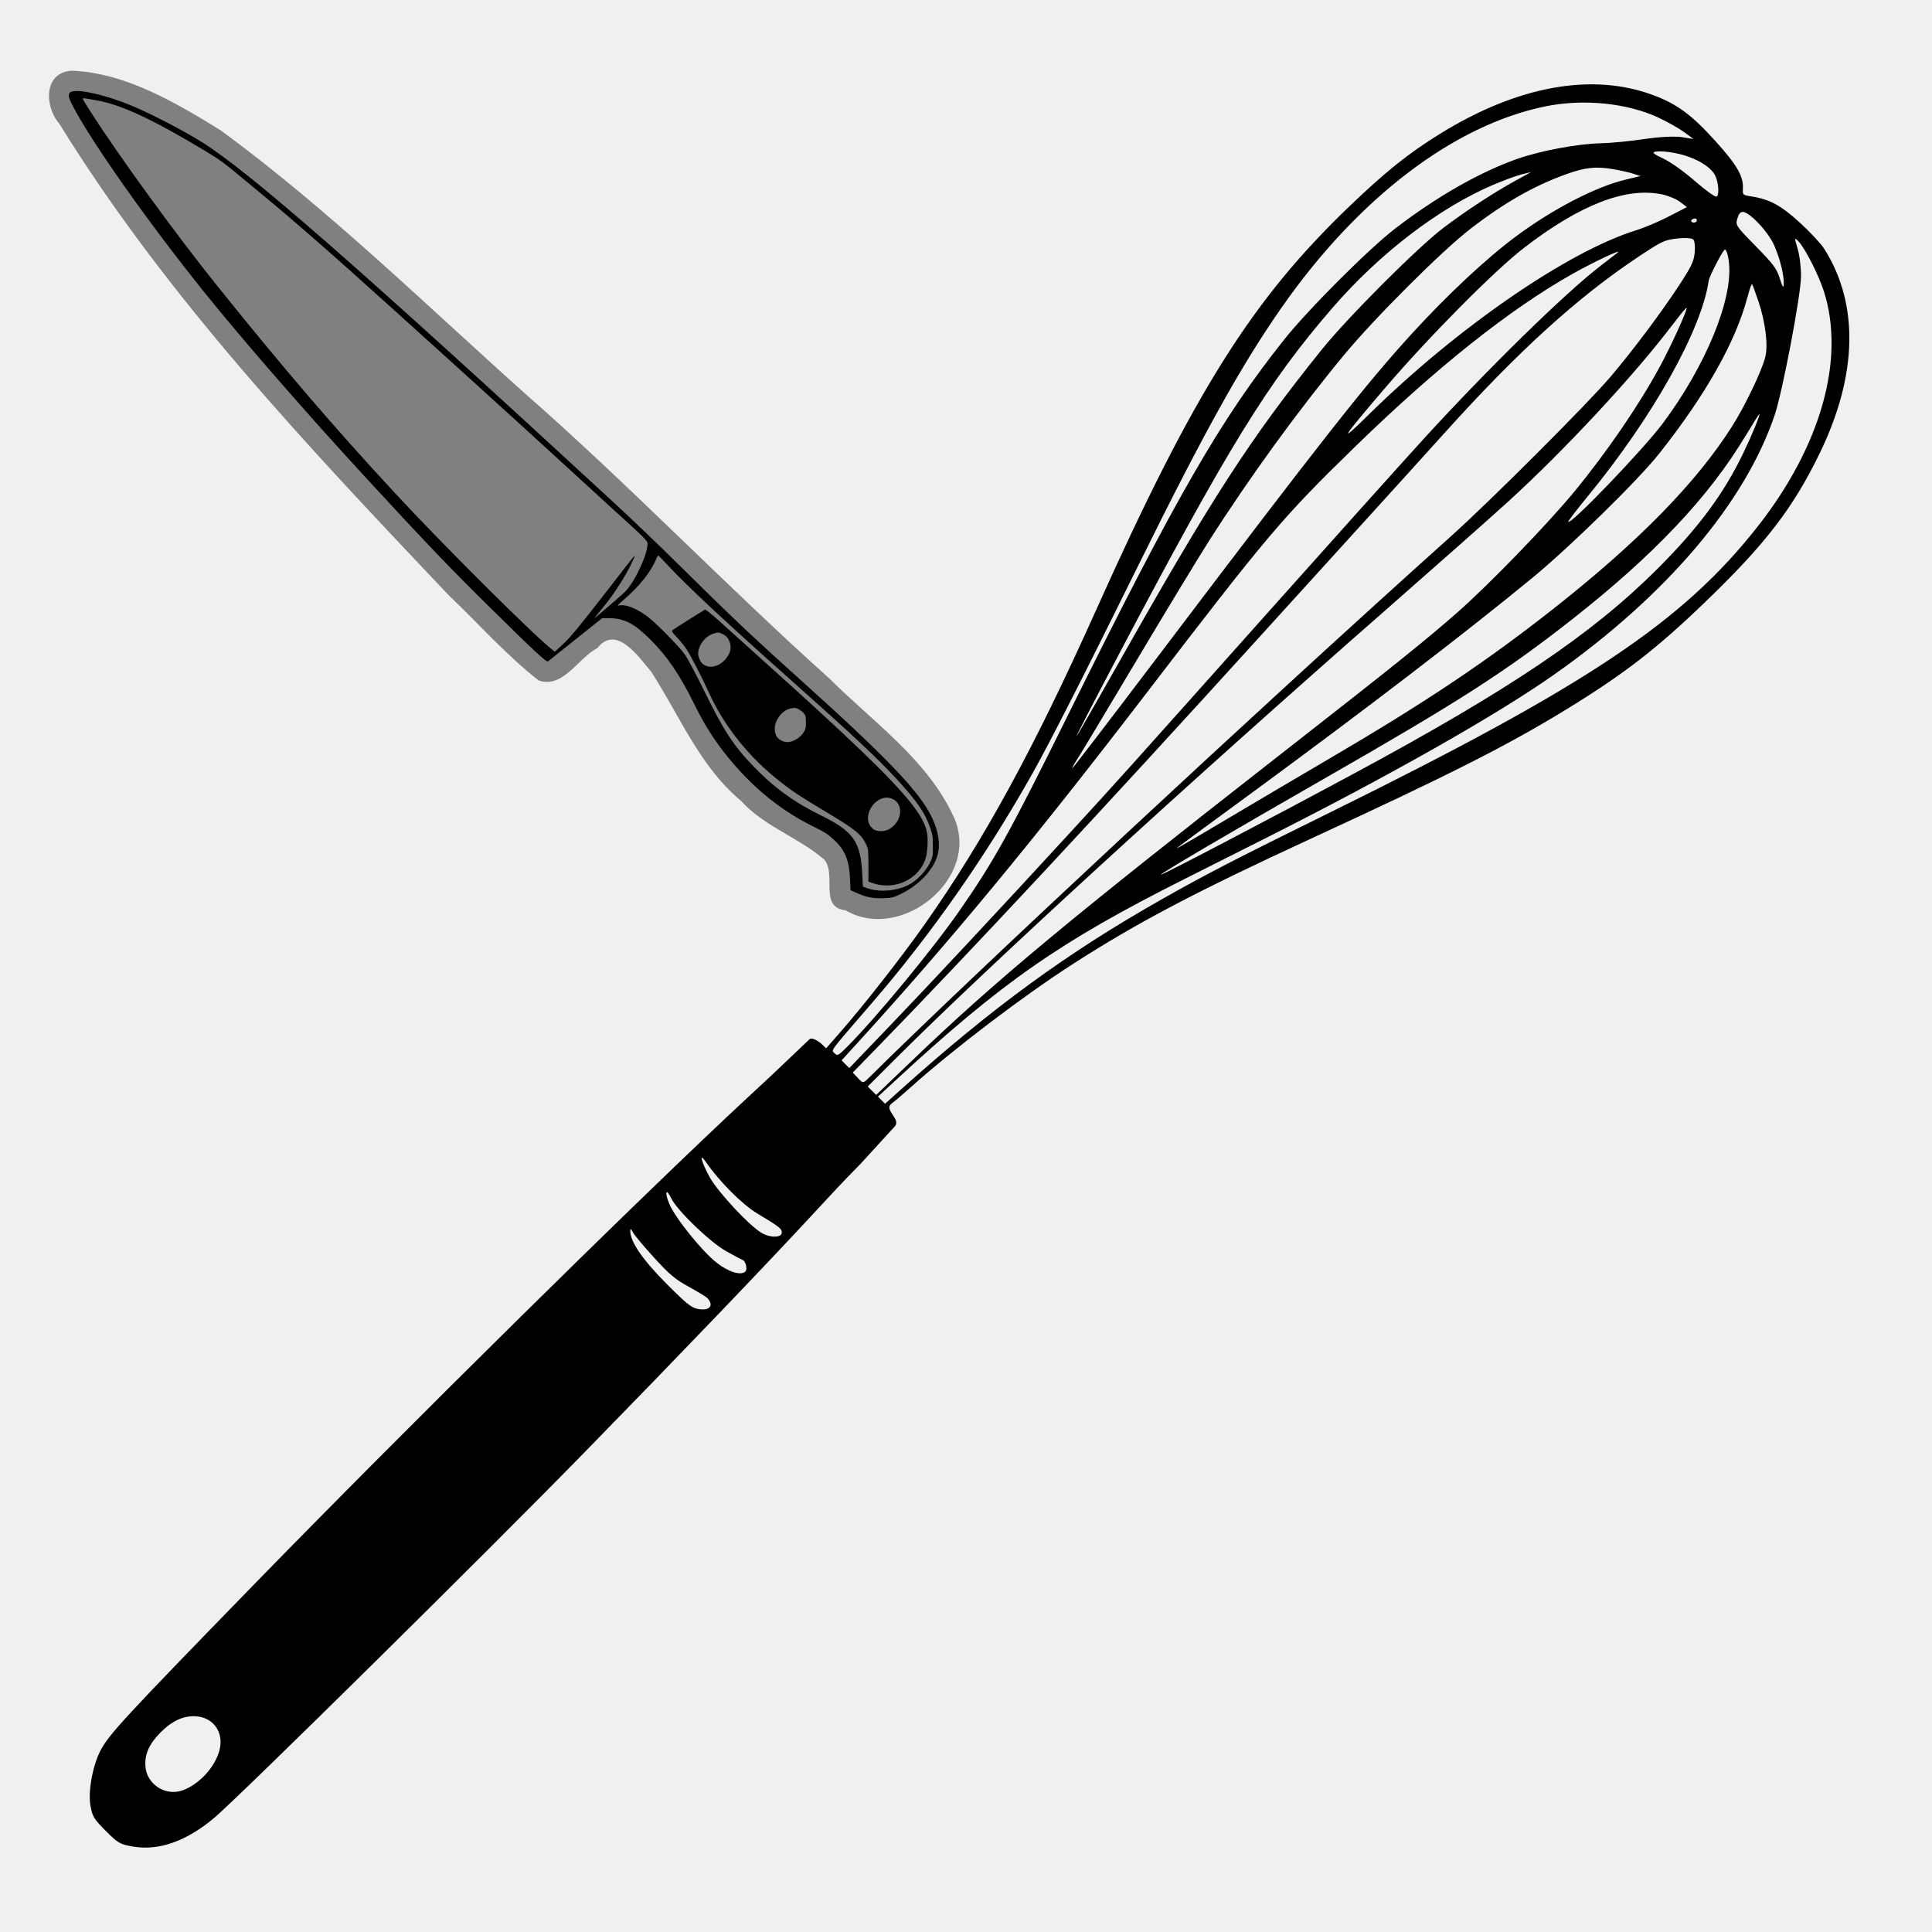
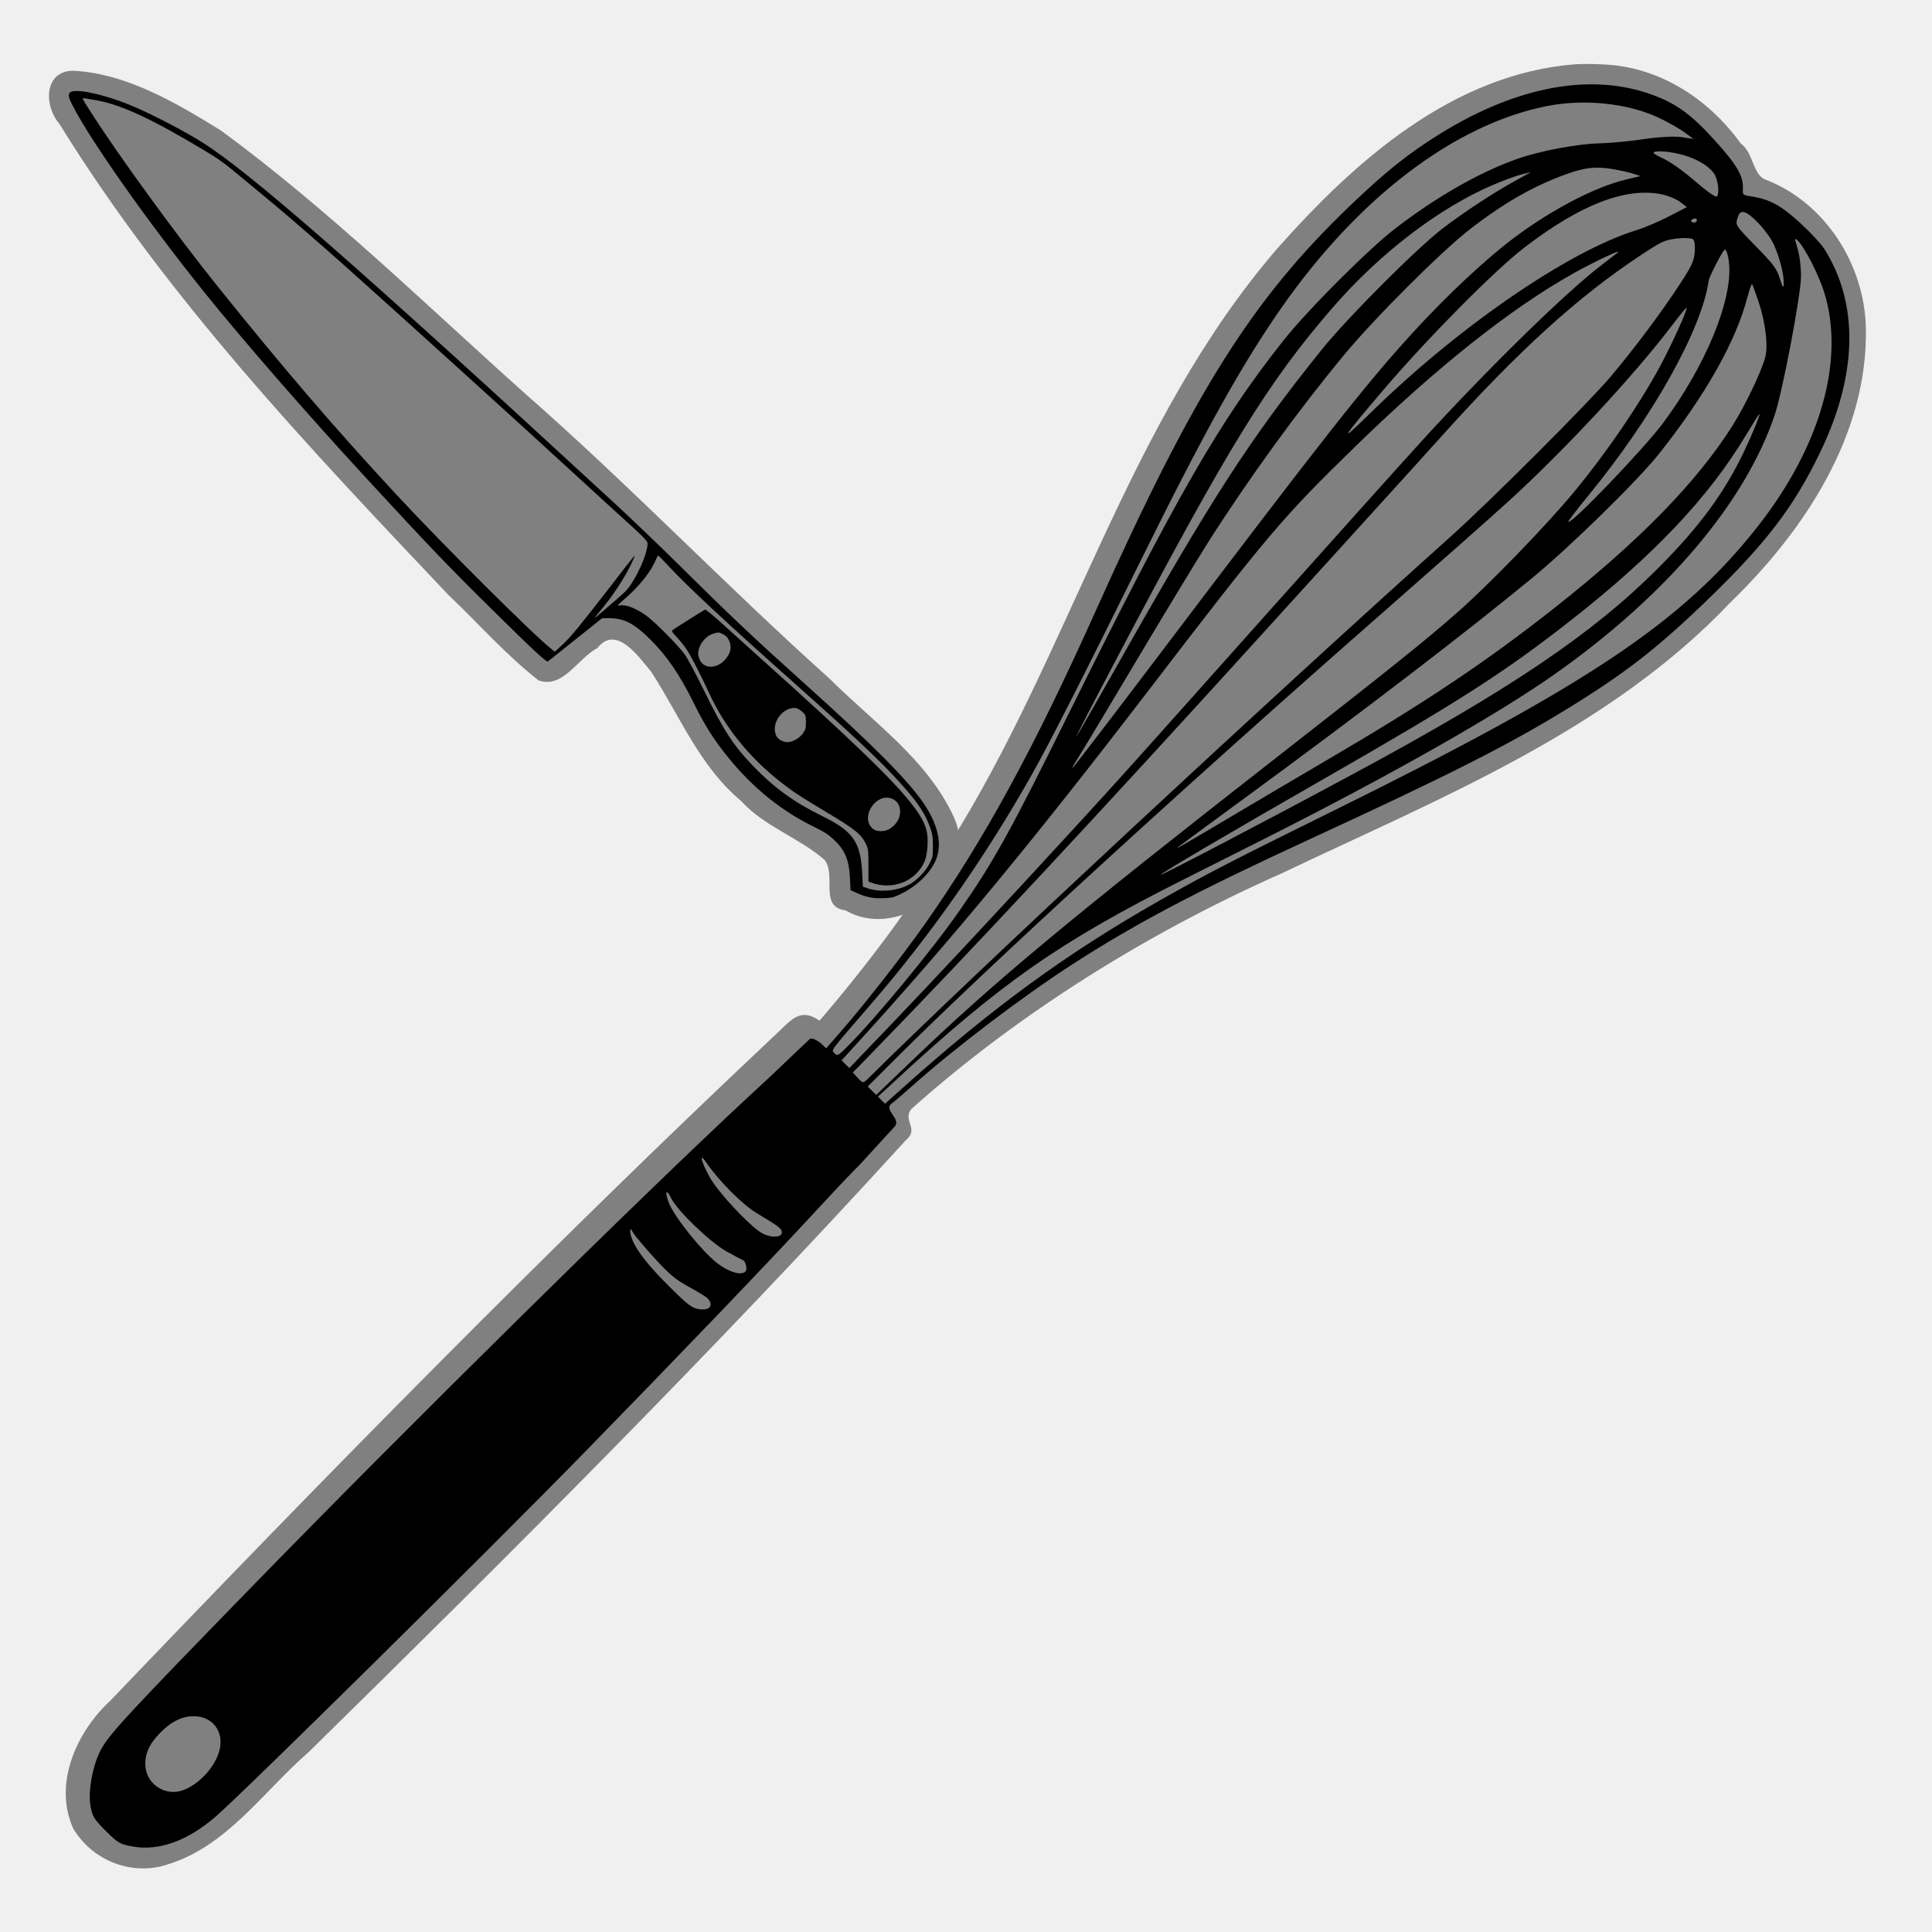
<svg xmlns="http://www.w3.org/2000/svg" width="50mm" height="50mm" viewBox="0 0 50 50" version="1.1" id="svg5" xml:space="preserve">
  <defs id="defs2" />
  <g id="layer1">
+     <g id="g1106" transform="translate(-26.45815,-2.864128e-4)" style="fill:#808080;stroke:#ffffff">
+       <path id="path1045" style="fill:#808080;stroke:none;stroke-width:1" d="M 67.245,1.662 C 64.066,1.902 61.527,4.159 59.508,6.439 55.628,10.938 54.16,16.873 51.033,21.84 c -0.991,1.615 -2.131,3.139 -3.365,4.574 -0.541,-0.365 -0.749,0.013 -1.243,0.461 -5.693,5.356 -11.7,11.477 -17.102,17.129 -0.882,0.808 -1.491,2.154 -0.972,3.314 0.501,0.846 1.54,1.251 2.477,0.923 1.521,-0.478 2.457,-1.89 3.616,-2.895 5.166,-5.068 10.578,-10.477 15.45,-15.83 0.372,-0.304 -0.088,-0.509 0.146,-0.812 2.815,-2.511 6.155,-4.58 9.6,-6.107 4.073,-1.942 8.445,-3.672 11.614,-7.019 1.909,-1.852 3.548,-4.334 3.493,-7.087 C 74.715,6.85 73.69,5.232 72.139,4.645 71.82,4.514 71.833,3.947 71.51,3.715 70.679,2.559 69.394,1.722 67.946,1.668 c -0.234,-0.015 -0.467,-0.016 -0.701,-0.006 z" />
+     </g>
    <path id="path977" style="fill:#808080;stroke-width:1" d="m 1.883,1.83 c -0.759,0.017 -0.74,0.924 -0.347,1.373 2.78,4.503 6.444,8.367 10.068,12.193 0.775,0.738 1.489,1.55 2.332,2.211 0.631,0.228 1.014,-0.566 1.524,-0.836 0.495,-0.623 1.077,0.241 1.395,0.617 0.737,1.136 1.253,2.449 2.324,3.34 0.606,0.67 1.506,0.95 2.164,1.529 0.307,0.417 -0.151,1.216 0.54,1.303 1.437,0.836 3.502,-0.825 2.809,-2.399 -0.678,-1.495 -2.096,-2.472 -3.229,-3.603 -2.677,-2.398 -5.165,-4.998 -7.869,-7.368 C 11.007,7.877 8.518,5.435 5.718,3.377 4.559,2.664 3.273,1.896 1.883,1.83 Z" />
    <path style="fill:#000000;stroke-width:1" d="m 1.817,2.39 c 0.141,-0.116 0.955,0.069 1.672,0.38 0.518,0.225 1.26,0.612 1.72,0.898 1.232,0.765 4.05,3.229 10.683,9.344 0.431,0.398 1.154,1.089 1.606,1.536 1.453,1.438 1.984,1.939 3.431,3.24 1.714,1.541 2.599,2.436 2.992,3.027 0.334,0.501 0.45,0.972 0.332,1.35 -0.114,0.368 -0.488,0.753 -0.943,0.972 -0.19,0.092 -0.222,0.099 -0.447,0.108 -0.271,0.01 -0.452,-0.026 -0.702,-0.14 l -0.149,-0.067 -0.014,-0.299 c -0.023,-0.485 -0.128,-0.738 -0.419,-1.01 -0.147,-0.137 -0.238,-0.195 -0.546,-0.347 -0.914,-0.451 -1.71,-1.129 -2.387,-2.035 -0.257,-0.343 -0.465,-0.69 -0.696,-1.159 -0.357,-0.724 -0.686,-1.206 -1.115,-1.634 -0.417,-0.416 -0.684,-0.555 -1.064,-0.555 h -0.188 l -0.686,0.547 c -0.377,0.301 -0.699,0.558 -0.716,0.571 -0.037,0.029 -0.362,-0.273 -1.464,-1.36 C 11.643,14.7 11.052,14.082 9.424,12.315 7.934,10.698 6.273,8.79 5.279,7.553 3.849,5.773 2.394,3.714 1.899,2.77 1.769,2.523 1.752,2.444 1.817,2.39 Z m 0.542,0.525 c 0.734,1.145 2.207,3.169 3.27,4.492 1.698,2.115 3.012,3.647 4.592,5.353 1.206,1.303 3.555,3.644 4.046,4.033 l 0.092,0.073 0.197,-0.181 c 0.212,-0.195 0.448,-0.483 1.276,-1.552 0.674,-0.872 0.629,-0.819 0.553,-0.644 -0.093,0.216 -0.241,0.478 -0.426,0.754 -0.156,0.232 -0.24,0.344 -0.502,0.66 -0.06,0.073 -0.083,0.11 -0.05,0.082 0.427,-0.362 0.726,-0.624 0.788,-0.69 0.251,-0.268 0.564,-0.95 0.564,-1.229 0,-0.069 -0.085,-0.154 -0.93,-0.919 C 15.617,12.954 15.155,12.531 14.802,12.206 13.72,11.208 10.351,8.154 9.026,6.971 8.376,6.389 7.468,5.601 7.075,5.275 6.854,5.092 6.51,4.806 6.309,4.64 5.793,4.21 5.686,4.131 5.298,3.899 3.958,3.092 3.141,2.711 2.511,2.599 c -0.386,-0.069 -0.379,-0.068 -0.365,-0.03 0.007,0.019 0.103,0.175 0.213,0.346 z M 16.046,15.667 c 0.15,-0.029 0.428,0.081 0.69,0.273 0.222,0.162 0.838,0.786 0.99,1.002 0.07,0.1 0.293,0.518 0.495,0.93 0.509,1.038 0.758,1.42 1.279,1.962 0.52,0.541 1.055,0.93 1.743,1.267 0.842,0.412 1.03,0.679 1.072,1.519 l 0.016,0.327 0.133,0.045 c 0.305,0.103 0.726,0.069 1.038,-0.085 0.209,-0.103 0.446,-0.343 0.557,-0.563 0.082,-0.164 0.085,-0.176 0.084,-0.447 -9.85e-4,-0.249 -0.009,-0.302 -0.076,-0.492 -0.135,-0.381 -0.339,-0.675 -0.867,-1.249 -0.49,-0.532 -1.126,-1.129 -2.678,-2.508 -1.687,-1.5 -2.739,-2.479 -3.217,-2.995 -0.139,-0.15 -0.261,-0.274 -0.27,-0.275 -0.009,-8.95e-4 -0.034,0.04 -0.054,0.092 -0.128,0.318 -0.431,0.699 -0.82,1.034 -0.093,0.08 -0.17,0.152 -0.171,0.16 -9.85e-4,0.008 0.025,0.01 0.058,0.003 z m 1.364,0.638 c 0.029,-0.026 0.672,-0.432 0.837,-0.529 0.014,-0.008 0.193,0.138 0.399,0.324 0.205,0.186 0.672,0.607 1.037,0.935 2.311,2.075 3.355,3.078 3.864,3.712 0.265,0.329 0.393,0.558 0.44,0.782 0.041,0.199 0.017,0.567 -0.048,0.736 -0.207,0.535 -0.838,0.792 -1.404,0.572 l -0.06,-0.023 v -0.416 c 0,-0.377 -0.005,-0.427 -0.053,-0.531 C 22.296,21.592 22.147,21.471 21.346,20.993 20.709,20.613 20.531,20.495 20.202,20.238 19.393,19.607 18.751,18.809 18.355,17.944 18.143,17.483 17.882,16.975 17.763,16.797 17.703,16.707 17.59,16.566 17.512,16.486 17.385,16.353 17.375,16.335 17.41,16.305 Z m 0.701,0.772 c 0.11,0.243 0.449,0.235 0.663,-0.015 0.143,-0.167 0.171,-0.326 0.088,-0.497 -0.037,-0.076 -0.078,-0.116 -0.157,-0.155 -0.102,-0.049 -0.113,-0.05 -0.234,-0.015 -0.216,0.063 -0.397,0.298 -0.403,0.523 -9.85e-4,0.033 0.019,0.105 0.043,0.159 z m 1.976,1.961 c 0.053,0.111 0.213,0.188 0.343,0.164 0.133,-0.024 0.277,-0.118 0.356,-0.232 0.062,-0.09 0.071,-0.123 0.071,-0.277 0,-0.154 -0.007,-0.183 -0.06,-0.24 -0.07,-0.075 -0.172,-0.133 -0.234,-0.132 -0.34,0.001 -0.616,0.42 -0.474,0.718 z m 2.431,2.329 c 0.069,0.103 0.146,0.142 0.278,0.143 0.137,4.72e-4 0.239,-0.046 0.35,-0.158 0.215,-0.218 0.195,-0.56 -0.04,-0.672 -0.106,-0.05 -0.215,-0.05 -0.321,4.11e-4 -0.269,0.127 -0.406,0.481 -0.267,0.687 z" id="path921" />
    <path style="fill:#000000;stroke-width:1" d="m 46.521,6.433 c 0.052,0.168 0.092,0.493 0.089,0.723 -0.006,0.498 -0.478,2.981 -0.681,3.584 -0.765,2.271 -2.804,4.672 -5.697,6.71 -1.507,1.061 -4.259,2.62 -7.557,4.282 -0.372,0.187 -1.286,0.647 -2.03,1.022 -3.23,1.625 -4.724,2.668 -7.503,5.238 l -0.421,0.389 0.092,0.092 0.092,0.092 0.427,-0.383 c 2.358,-2.115 4.302,-3.532 6.734,-4.908 1.155,-0.654 1.892,-1.034 4.385,-2.263 6.644,-3.276 9.106,-4.924 11.044,-7.393 1.63,-2.078 2.263,-4.322 1.71,-6.069 -0.136,-0.431 -0.492,-1.13 -0.664,-1.306 -0.103,-0.105 -0.105,-0.089 -0.019,0.19 z m -3.601,-3.39 c -0.815,-0.378 -1.941,-0.49 -2.917,-0.292 -2.377,0.483 -4.855,2.372 -6.837,5.211 -1.038,1.488 -1.997,3.211 -3.676,6.609 -1.472,2.979 -2.316,4.638 -2.77,5.446 -1.207,2.146 -2.619,4.164 -4.177,5.967 -1.102,1.276 -1.035,1.185 -0.945,1.275 0.074,0.074 0.095,0.063 0.322,-0.164 0.756,-0.757 2.202,-2.508 2.908,-3.521 0.89,-1.278 1.304,-2.024 2.813,-5.071 2.817,-5.687 3.935,-7.628 5.593,-9.714 0.621,-0.781 2.191,-2.351 2.878,-2.878 1.07,-0.821 2.175,-1.452 3.145,-1.796 0.591,-0.209 1.563,-0.393 2.153,-0.406 0.274,-0.006 0.792,-0.056 1.15,-0.111 0.358,-0.055 0.79,-0.077 0.959,-0.05 l 0.308,0.049 -0.243,-0.179 c -0.134,-0.098 -0.433,-0.267 -0.665,-0.374 z m 0.777,1.012 c -0.295,-0.107 -0.716,-0.166 -0.878,-0.124 -0.066,0.017 8.3e-5,0.068 0.227,0.173 0.188,0.087 0.528,0.329 0.821,0.584 0.29,0.252 0.526,0.42 0.56,0.399 0.073,-0.045 0.048,-0.373 -0.041,-0.55 -0.091,-0.179 -0.346,-0.358 -0.689,-0.482 z m 1.394,1.43 c -0.062,0.011 -0.099,0.062 -0.132,0.183 -0.045,0.162 -0.029,0.185 0.482,0.706 0.459,0.468 0.54,0.577 0.621,0.835 0.068,0.217 0.095,0.26 0.101,0.159 0.014,-0.232 -0.094,-0.674 -0.25,-1.024 -0.162,-0.362 -0.664,-0.887 -0.822,-0.859 z m -1.313,0.208 c -0.023,0.023 -0.008,0.052 0.033,0.064 0.041,0.012 0.086,-0.005 0.099,-0.038 0.027,-0.07 -0.069,-0.088 -0.132,-0.026 z m -0.769,-0.663 c -0.929,-0.193 -2.108,0.263 -3.556,1.375 -0.773,0.594 -2.483,2.319 -3.637,3.67 -1.106,1.294 -1.198,1.447 -0.401,0.663 2.294,-2.258 5.161,-4.234 6.939,-4.782 0.203,-0.063 0.58,-0.222 0.836,-0.355 l 0.467,-0.241 -0.177,-0.135 c -0.097,-0.074 -0.309,-0.162 -0.471,-0.195 z m 1.617,1.439 c -0.076,0.077 -0.389,0.689 -0.404,0.789 -0.182,1.277 -1.45,3.539 -3.135,5.591 -0.287,0.349 -0.512,0.645 -0.5,0.656 0.074,0.074 1.949,-1.881 2.452,-2.556 1.104,-1.482 1.809,-3.194 1.707,-4.147 -0.024,-0.225 -0.078,-0.377 -0.12,-0.335 z m 0.6,1.21 c -0.299,1.153 -1.079,2.537 -2.288,4.062 -0.546,0.689 -2.295,2.402 -3.27,3.205 -1.746,1.437 -4.355,3.435 -7.385,5.657 -2.1,1.54 -1.895,1.386 -1.728,1.298 0.076,-0.04 0.64,-0.371 1.253,-0.736 0.613,-0.365 1.786,-1.057 2.607,-1.538 2.494,-1.461 4.075,-2.521 5.83,-3.906 2.177,-1.719 3.658,-3.234 4.579,-4.684 0.334,-0.526 0.758,-1.408 0.859,-1.787 0.082,-0.309 0.008,-0.912 -0.181,-1.469 -0.074,-0.218 -0.145,-0.41 -0.158,-0.427 -0.013,-0.017 -0.065,0.129 -0.116,0.325 z m -3.486,-3.303 c -0.44,-0.072 -0.71,-0.044 -1.178,0.122 -0.85,0.302 -1.62,0.739 -2.516,1.431 -0.735,0.568 -2.47,2.3 -3.26,3.255 -1.199,1.449 -2.449,3.171 -3.502,4.823 -0.287,0.451 -1.135,1.85 -1.885,3.11 -0.75,1.26 -1.433,2.398 -1.519,2.529 -0.086,0.131 -0.142,0.236 -0.126,0.233 0.016,-0.003 0.987,-1.27 2.157,-2.815 4.361,-5.76 5.426,-7.114 6.643,-8.445 0.903,-0.988 1.916,-1.935 2.671,-2.495 0.964,-0.717 2.072,-1.291 2.852,-1.477 l 0.378,-0.09 -0.188,-0.062 c -0.104,-0.034 -0.34,-0.087 -0.526,-0.118 z m 1.665,1.797 c -0.333,0.039 -0.387,0.064 -0.992,0.465 -1.576,1.045 -3.116,2.444 -5.04,4.58 -0.47,0.522 -1.321,1.461 -1.89,2.087 -0.57,0.626 -1.877,2.066 -2.905,3.199 -3.981,4.389 -7.512,8.179 -9.988,10.72 l -0.52,0.533 0.133,0.143 c 0.132,0.142 0.134,0.142 0.295,-0.018 2.616,-2.596 10.166,-9.62 15.046,-13.997 1.041,-0.934 3.551,-3.443 4.14,-4.138 0.591,-0.698 1.312,-1.661 1.782,-2.38 0.313,-0.479 0.369,-0.599 0.393,-0.831 0.015,-0.149 -0.002,-0.301 -0.037,-0.338 -0.036,-0.037 -0.224,-0.048 -0.417,-0.026 z m -0.124,2.235 c -0.971,1.288 -2.806,3.262 -4.267,4.589 -0.453,0.412 -1.877,1.672 -3.165,2.801 -5.137,4.503 -10.325,9.254 -12.71,11.639 l -0.682,0.682 0.109,0.109 0.109,0.109 0.957,-0.916 c 2.138,-2.048 4.053,-3.639 9.485,-7.881 2.956,-2.308 3.782,-2.971 4.617,-3.706 0.803,-0.706 2.308,-2.26 3.003,-3.103 0.837,-1.014 1.679,-2.244 2.218,-3.239 0.307,-0.567 0.726,-1.491 0.693,-1.526 -0.01,-0.01 -0.174,0.189 -0.365,0.443 z m -2.594,-1.315 c -1.613,0.91 -3.503,2.412 -5.596,4.447 -1.903,1.851 -2.263,2.277 -5.423,6.401 -2.909,3.798 -5.074,6.417 -7.502,9.078 l -0.386,0.423 0.1,0.1 0.1,0.1 1.012,-1.055 c 1.097,-1.144 2.943,-3.122 4.695,-5.031 1.298,-1.414 1.361,-1.484 5.187,-5.773 1.619,-1.815 3.401,-3.8 3.959,-4.412 1.674,-1.833 3.683,-3.798 4.606,-4.505 0.158,-0.121 0.347,-0.266 0.418,-0.322 0.175,-0.136 -0.606,0.231 -1.17,0.549 z m -2.039,-2.312 c -1.406,0.6 -2.937,1.771 -4.16,3.182 -1.675,1.933 -2.697,3.592 -5.577,9.057 -0.592,1.123 -1.067,2.041 -1.055,2.039 0.012,-0.002 0.479,-0.814 1.038,-1.803 2.474,-4.381 3.45,-5.889 5.303,-8.196 0.677,-0.843 2.496,-2.663 3.166,-3.169 0.586,-0.442 1.293,-0.905 1.844,-1.208 l 0.418,-0.23 -0.241,0.059 c -0.133,0.032 -0.464,0.154 -0.737,0.27 z m 6.528,6.495 c -0.95,1.586 -2.375,3.093 -4.501,4.761 -1.718,1.348 -2.899,2.107 -6.367,4.093 -2.408,1.379 -4.26,2.467 -4.266,2.506 -0.006,0.037 2.728,-1.394 4.992,-2.613 4.04,-2.175 6.178,-3.618 7.87,-5.311 1.062,-1.063 1.707,-1.934 2.219,-3 0.221,-0.46 0.444,-1.004 0.409,-0.998 -0.011,0.002 -0.171,0.255 -0.354,0.562 z M 22.252,30.14 c -0.411,0.412 -0.811,0.847 -1.144,1.207 -1.269,1.373 -3.479,3.678 -5.998,6.257 -2.507,2.567 -8.856,8.835 -9.549,9.427 -0.718,0.613 -1.45,0.875 -2.118,0.758 -0.341,-0.06 -0.387,-0.086 -0.706,-0.406 -0.307,-0.307 -0.347,-0.373 -0.396,-0.651 -0.066,-0.371 0.058,-1.045 0.263,-1.435 0.216,-0.411 0.651,-0.881 3.905,-4.224 C 10.505,36.967 16.615,30.939 19.366,28.388 l 0.583,-0.541 1.007,-0.957 c 0.044,-0.044 0.21,0.031 0.33,0.149 l 0.094,0.092 0.335,-0.382 c 0.628,-0.715 1.611,-1.97 2.224,-2.84 1.534,-2.177 2.823,-4.543 4.437,-8.141 2.528,-5.633 4.025,-8.016 6.566,-10.447 0.928,-0.888 1.507,-1.35 2.326,-1.858 2.012,-1.247 3.955,-1.595 5.541,-0.992 0.605,0.23 0.975,0.505 1.582,1.176 0.561,0.62 0.731,0.913 0.715,1.232 -0.008,0.166 -0.005,0.169 0.219,0.204 0.475,0.074 0.773,0.236 1.264,0.687 0.261,0.239 0.541,0.541 0.623,0.671 l 3e-6,8e-6 c 0.904,1.428 0.863,3.268 -0.118,5.289 -0.685,1.411 -1.397,2.339 -2.932,3.82 -1.288,1.243 -2.126,1.891 -3.652,2.825 -1.505,0.921 -3.001,1.678 -6.565,3.321 -2.994,1.381 -4.509,2.178 -6.172,3.248 -1.293,0.832 -3.065,2.178 -4.193,3.185 -0.202,0.18 -0.418,0.366 -0.482,0.413 -0.102,0.077 -0.122,0.126 0.012,0.32 0.063,0.092 0.131,0.201 0.044,0.293 z m -2.658,1.262 c -0.39,-0.235 -0.978,-0.825 -1.329,-1.334 -0.182,-0.263 -0.115,0.002 0.098,0.391 0.211,0.385 1.016,1.251 1.344,1.447 0.225,0.134 0.53,0.129 0.526,-0.01 -0.003,-0.102 -0.056,-0.142 -0.639,-0.494 z m -0.8,0.979 c -0.415,-0.23 -1.272,-1.055 -1.423,-1.37 -0.134,-0.28 -0.176,-0.156 -0.049,0.146 0.154,0.366 0.846,1.226 1.227,1.524 0.307,0.24 0.629,0.338 0.742,0.225 0.059,-0.059 0.008,-0.27 -0.073,-0.3 -0.033,-0.012 -0.224,-0.113 -0.425,-0.225 z m -0.962,0.924 c -0.361,-0.198 -0.5,-0.314 -0.907,-0.76 -0.264,-0.289 -0.51,-0.584 -0.547,-0.655 -0.05,-0.096 -0.067,-0.104 -0.067,-0.031 -2.67e-4,0.277 0.327,0.753 0.94,1.366 0.537,0.537 0.644,0.622 0.825,0.653 0.287,0.049 0.405,-0.088 0.238,-0.276 -0.031,-0.035 -0.248,-0.169 -0.482,-0.297 z M 5.041,44.416 c -0.307,-0.009 -0.592,0.125 -0.881,0.414 -0.302,0.302 -0.424,0.578 -0.395,0.896 0.042,0.464 0.529,0.768 0.97,0.605 0.428,-0.158 0.835,-0.605 0.946,-1.039 0.12,-0.468 -0.169,-0.862 -0.64,-0.876 z" id="path306" />
  </g>
</svg>
